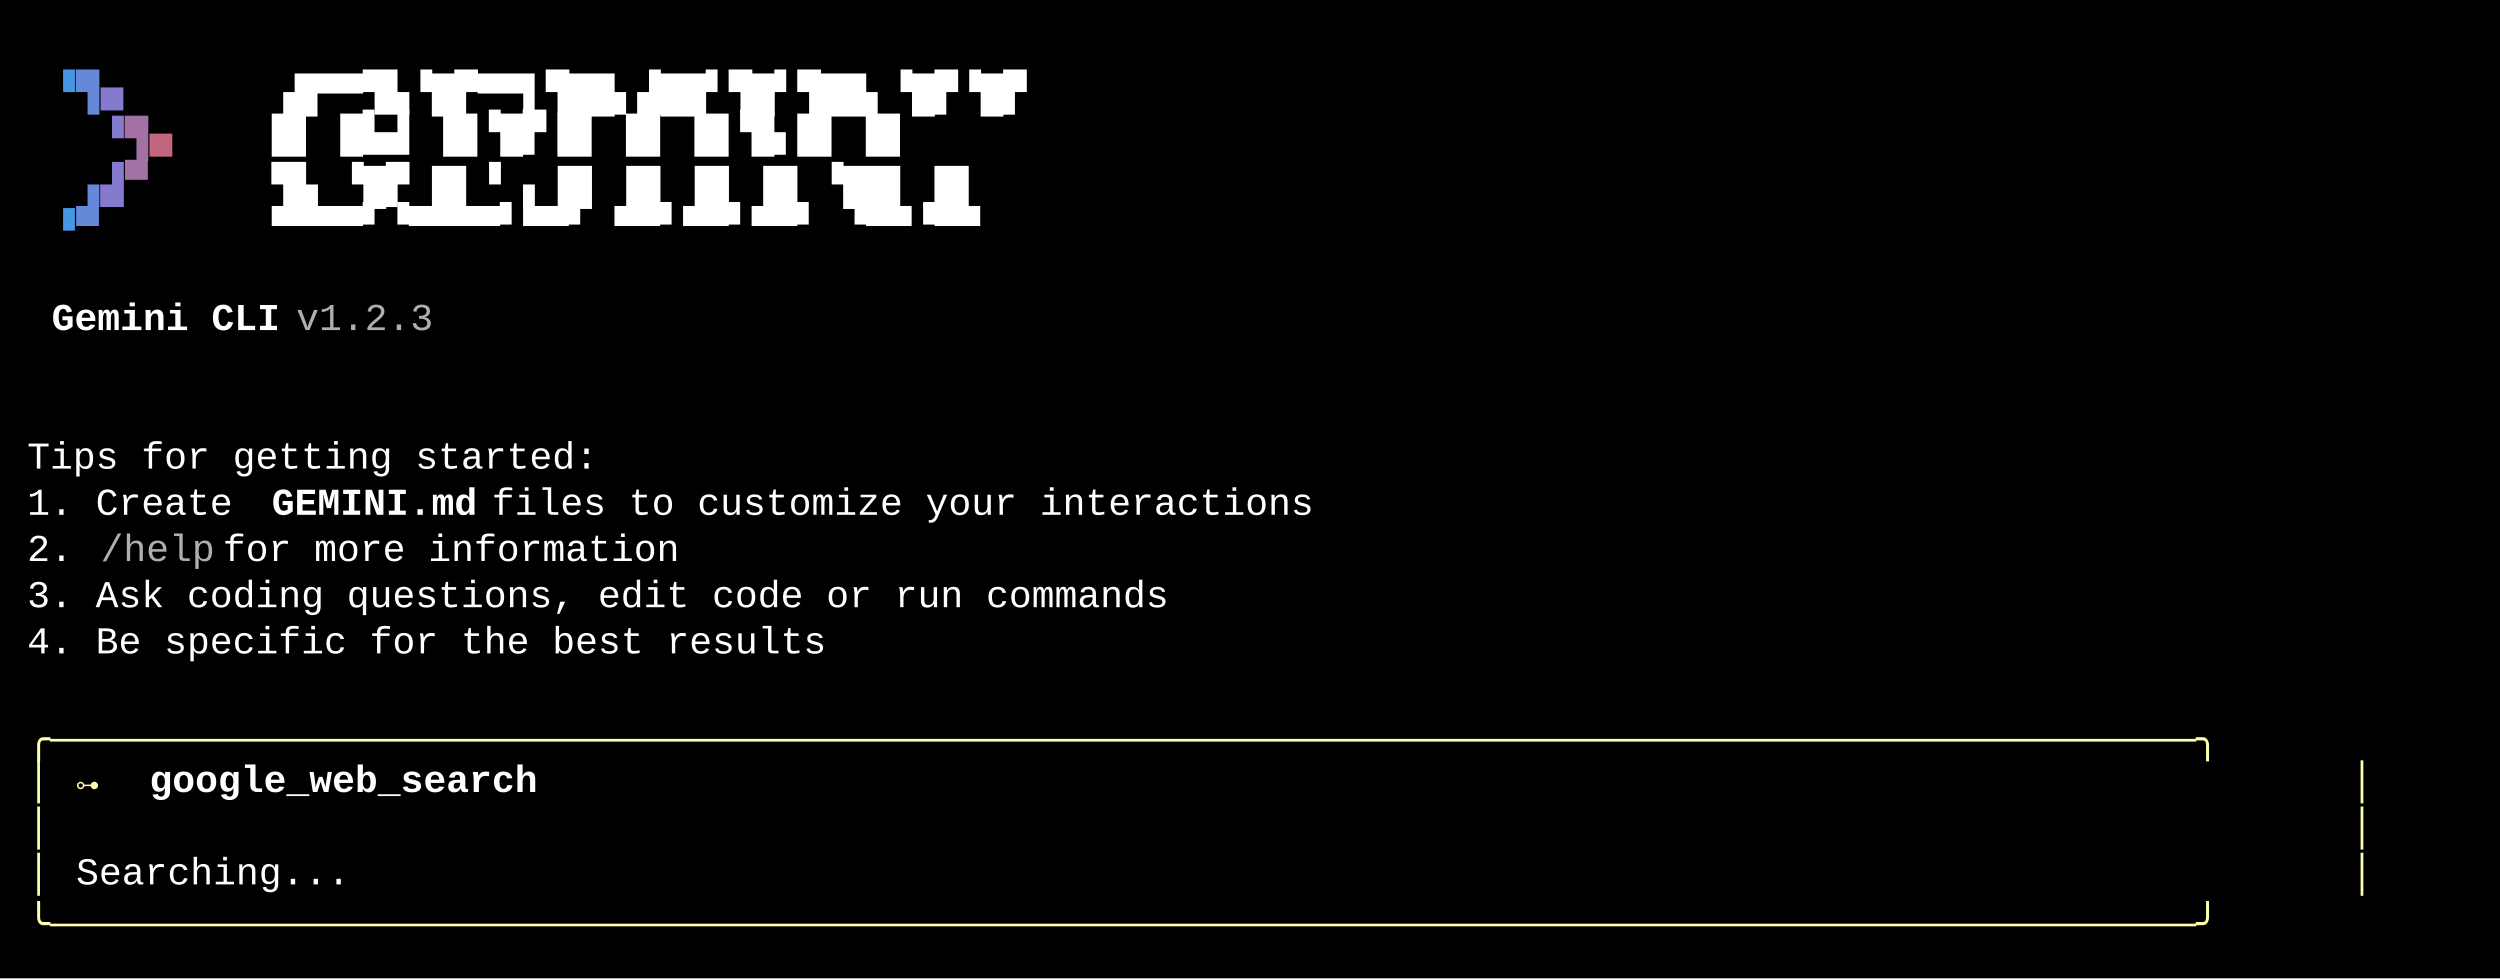
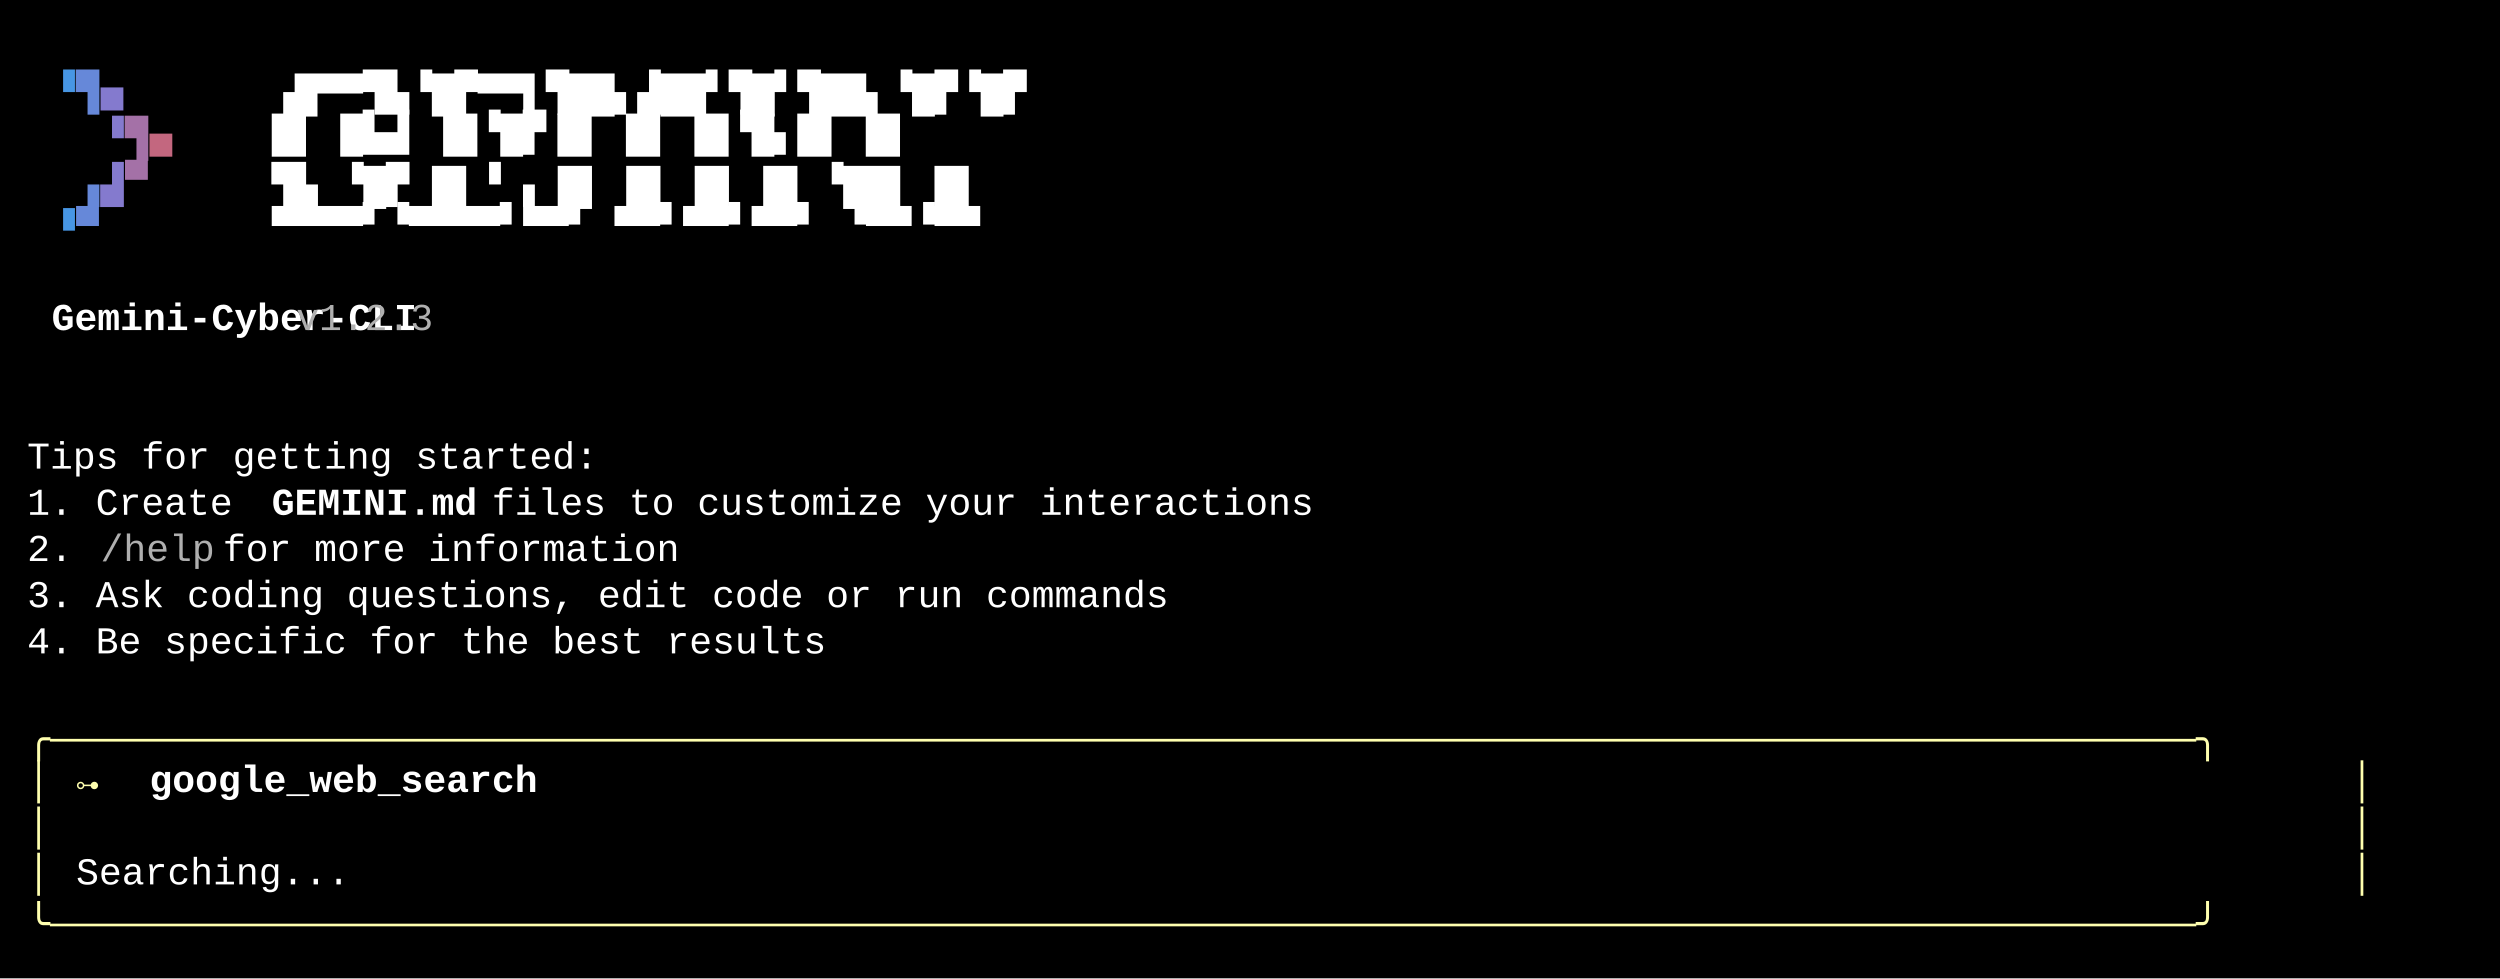
<svg xmlns="http://www.w3.org/2000/svg" width="920" height="360" viewBox="0 0 920 360">
  <style>
    text { font-family: Consolas, "Courier New", monospace; font-size: 14px; dominant-baseline: text-before-edge; white-space: pre; }
  </style>
  <rect width="920" height="360" fill="#000000" />
  <g transform="translate(10, 10)">
    <text x="9" y="19" fill="#4796e4" textLength="9" lengthAdjust="spacingAndGlyphs">▝</text>
    <text x="18" y="19" fill="#6688d9" textLength="9" lengthAdjust="spacingAndGlyphs">▜</text>
    <text x="27" y="19" fill="#847ace" textLength="9" lengthAdjust="spacingAndGlyphs">▄</text>
    <text x="90" y="19" fill="#ffffff" textLength="297" lengthAdjust="spacingAndGlyphs">▗█▀▀▜▙▝█▛▀▀▌▜██▖▟██▘▜█▘▜██▖▝█▛▝█▛</text>
    <text x="27" y="36" fill="#847ace" textLength="9" lengthAdjust="spacingAndGlyphs">▝</text>
    <text x="36" y="36" fill="#a471a7" textLength="9" lengthAdjust="spacingAndGlyphs">▜</text>
    <text x="45" y="36" fill="#c3677f" textLength="9" lengthAdjust="spacingAndGlyphs">▄</text>
    <text x="90" y="36" fill="#ffffff" textLength="297" lengthAdjust="spacingAndGlyphs">█▌     █▙▟  ▐█▝█▛▐█ ▐█ ▐█▝█▖█▌ █▌</text>
    <text x="18" y="53" fill="#6688d9" textLength="9" lengthAdjust="spacingAndGlyphs">▗</text>
    <text x="27" y="53" fill="#847ace" textLength="9" lengthAdjust="spacingAndGlyphs">▟</text>
    <text x="36" y="53" fill="#a471a7" textLength="9" lengthAdjust="spacingAndGlyphs">▀</text>
    <text x="90" y="53" fill="#ffffff" textLength="297" lengthAdjust="spacingAndGlyphs">▜▙ ▝█▛ █▌▝ ▖▐█   ▐█ ▐█ ▐█ ▝██▌ █▌</text>
    <text x="9" y="70" fill="#4796e4" textLength="9" lengthAdjust="spacingAndGlyphs">▝</text>
    <text x="18" y="70" fill="#6688d9" textLength="9" lengthAdjust="spacingAndGlyphs">▀</text>
    <text x="90" y="70" fill="#ffffff" textLength="297" lengthAdjust="spacingAndGlyphs"> ▀▀▀▀▘▝▀▀▀▀▘▀▀▘  ▀▀▘▀▀▘▀▀▘ ▝▀▀▝▀▀</text>
-     <text x="9" y="104" fill="#ffffff" textLength="90" lengthAdjust="spacingAndGlyphs" font-weight="bold">Gemini CLI</text>
+     <text x="9" y="104" fill="#ffffff" textLength="90" lengthAdjust="spacingAndGlyphs" font-weight="bold">Gemini-Cyber-CLI</text>
    <text x="99" y="104" fill="#afafaf" textLength="63" lengthAdjust="spacingAndGlyphs"> v1.2.3</text>
    <text x="0" y="155" fill="#ffffff" textLength="225" lengthAdjust="spacingAndGlyphs">Tips for getting started:</text>
    <text x="0" y="172" fill="#ffffff" textLength="90" lengthAdjust="spacingAndGlyphs">1. Create </text>
    <text x="90" y="172" fill="#ffffff" textLength="81" lengthAdjust="spacingAndGlyphs" font-weight="bold">GEMINI.md</text>
    <text x="171" y="172" fill="#ffffff" textLength="333" lengthAdjust="spacingAndGlyphs"> files to customize your interactions</text>
    <text x="0" y="189" fill="#ffffff" textLength="27" lengthAdjust="spacingAndGlyphs">2. </text>
    <text x="27" y="189" fill="#afafaf" textLength="45" lengthAdjust="spacingAndGlyphs">/help</text>
    <text x="72" y="189" fill="#ffffff" textLength="189" lengthAdjust="spacingAndGlyphs"> for more information</text>
    <text x="0" y="206" fill="#ffffff" textLength="450" lengthAdjust="spacingAndGlyphs">3. Ask coding questions, edit code or run commands</text>
    <text x="0" y="223" fill="#ffffff" textLength="315" lengthAdjust="spacingAndGlyphs">4. Be specific for the best results</text>
    <text x="0" y="257" fill="#ffffaf" textLength="864" lengthAdjust="spacingAndGlyphs">╭──────────────────────────────────────────────────────────────────────────────────────────────╮</text>
    <text x="0" y="274" fill="#ffffaf" textLength="9" lengthAdjust="spacingAndGlyphs">│</text>
    <text x="18" y="274" fill="#ffffaf" textLength="9" lengthAdjust="spacingAndGlyphs">⊶</text>
    <text x="45" y="274" fill="#ffffff" textLength="153" lengthAdjust="spacingAndGlyphs" font-weight="bold">google_web_search</text>
    <text x="855" y="274" fill="#ffffaf" textLength="9" lengthAdjust="spacingAndGlyphs">│</text>
    <text x="0" y="291" fill="#ffffaf" textLength="9" lengthAdjust="spacingAndGlyphs">│</text>
    <text x="855" y="291" fill="#ffffaf" textLength="9" lengthAdjust="spacingAndGlyphs">│</text>
    <text x="0" y="308" fill="#ffffaf" textLength="9" lengthAdjust="spacingAndGlyphs">│</text>
    <text x="18" y="308" fill="#ffffff" textLength="108" lengthAdjust="spacingAndGlyphs">Searching...</text>
    <text x="855" y="308" fill="#ffffaf" textLength="9" lengthAdjust="spacingAndGlyphs">│</text>
    <text x="0" y="325" fill="#ffffaf" textLength="864" lengthAdjust="spacingAndGlyphs">╰──────────────────────────────────────────────────────────────────────────────────────────────╯</text>
  </g>
</svg>
